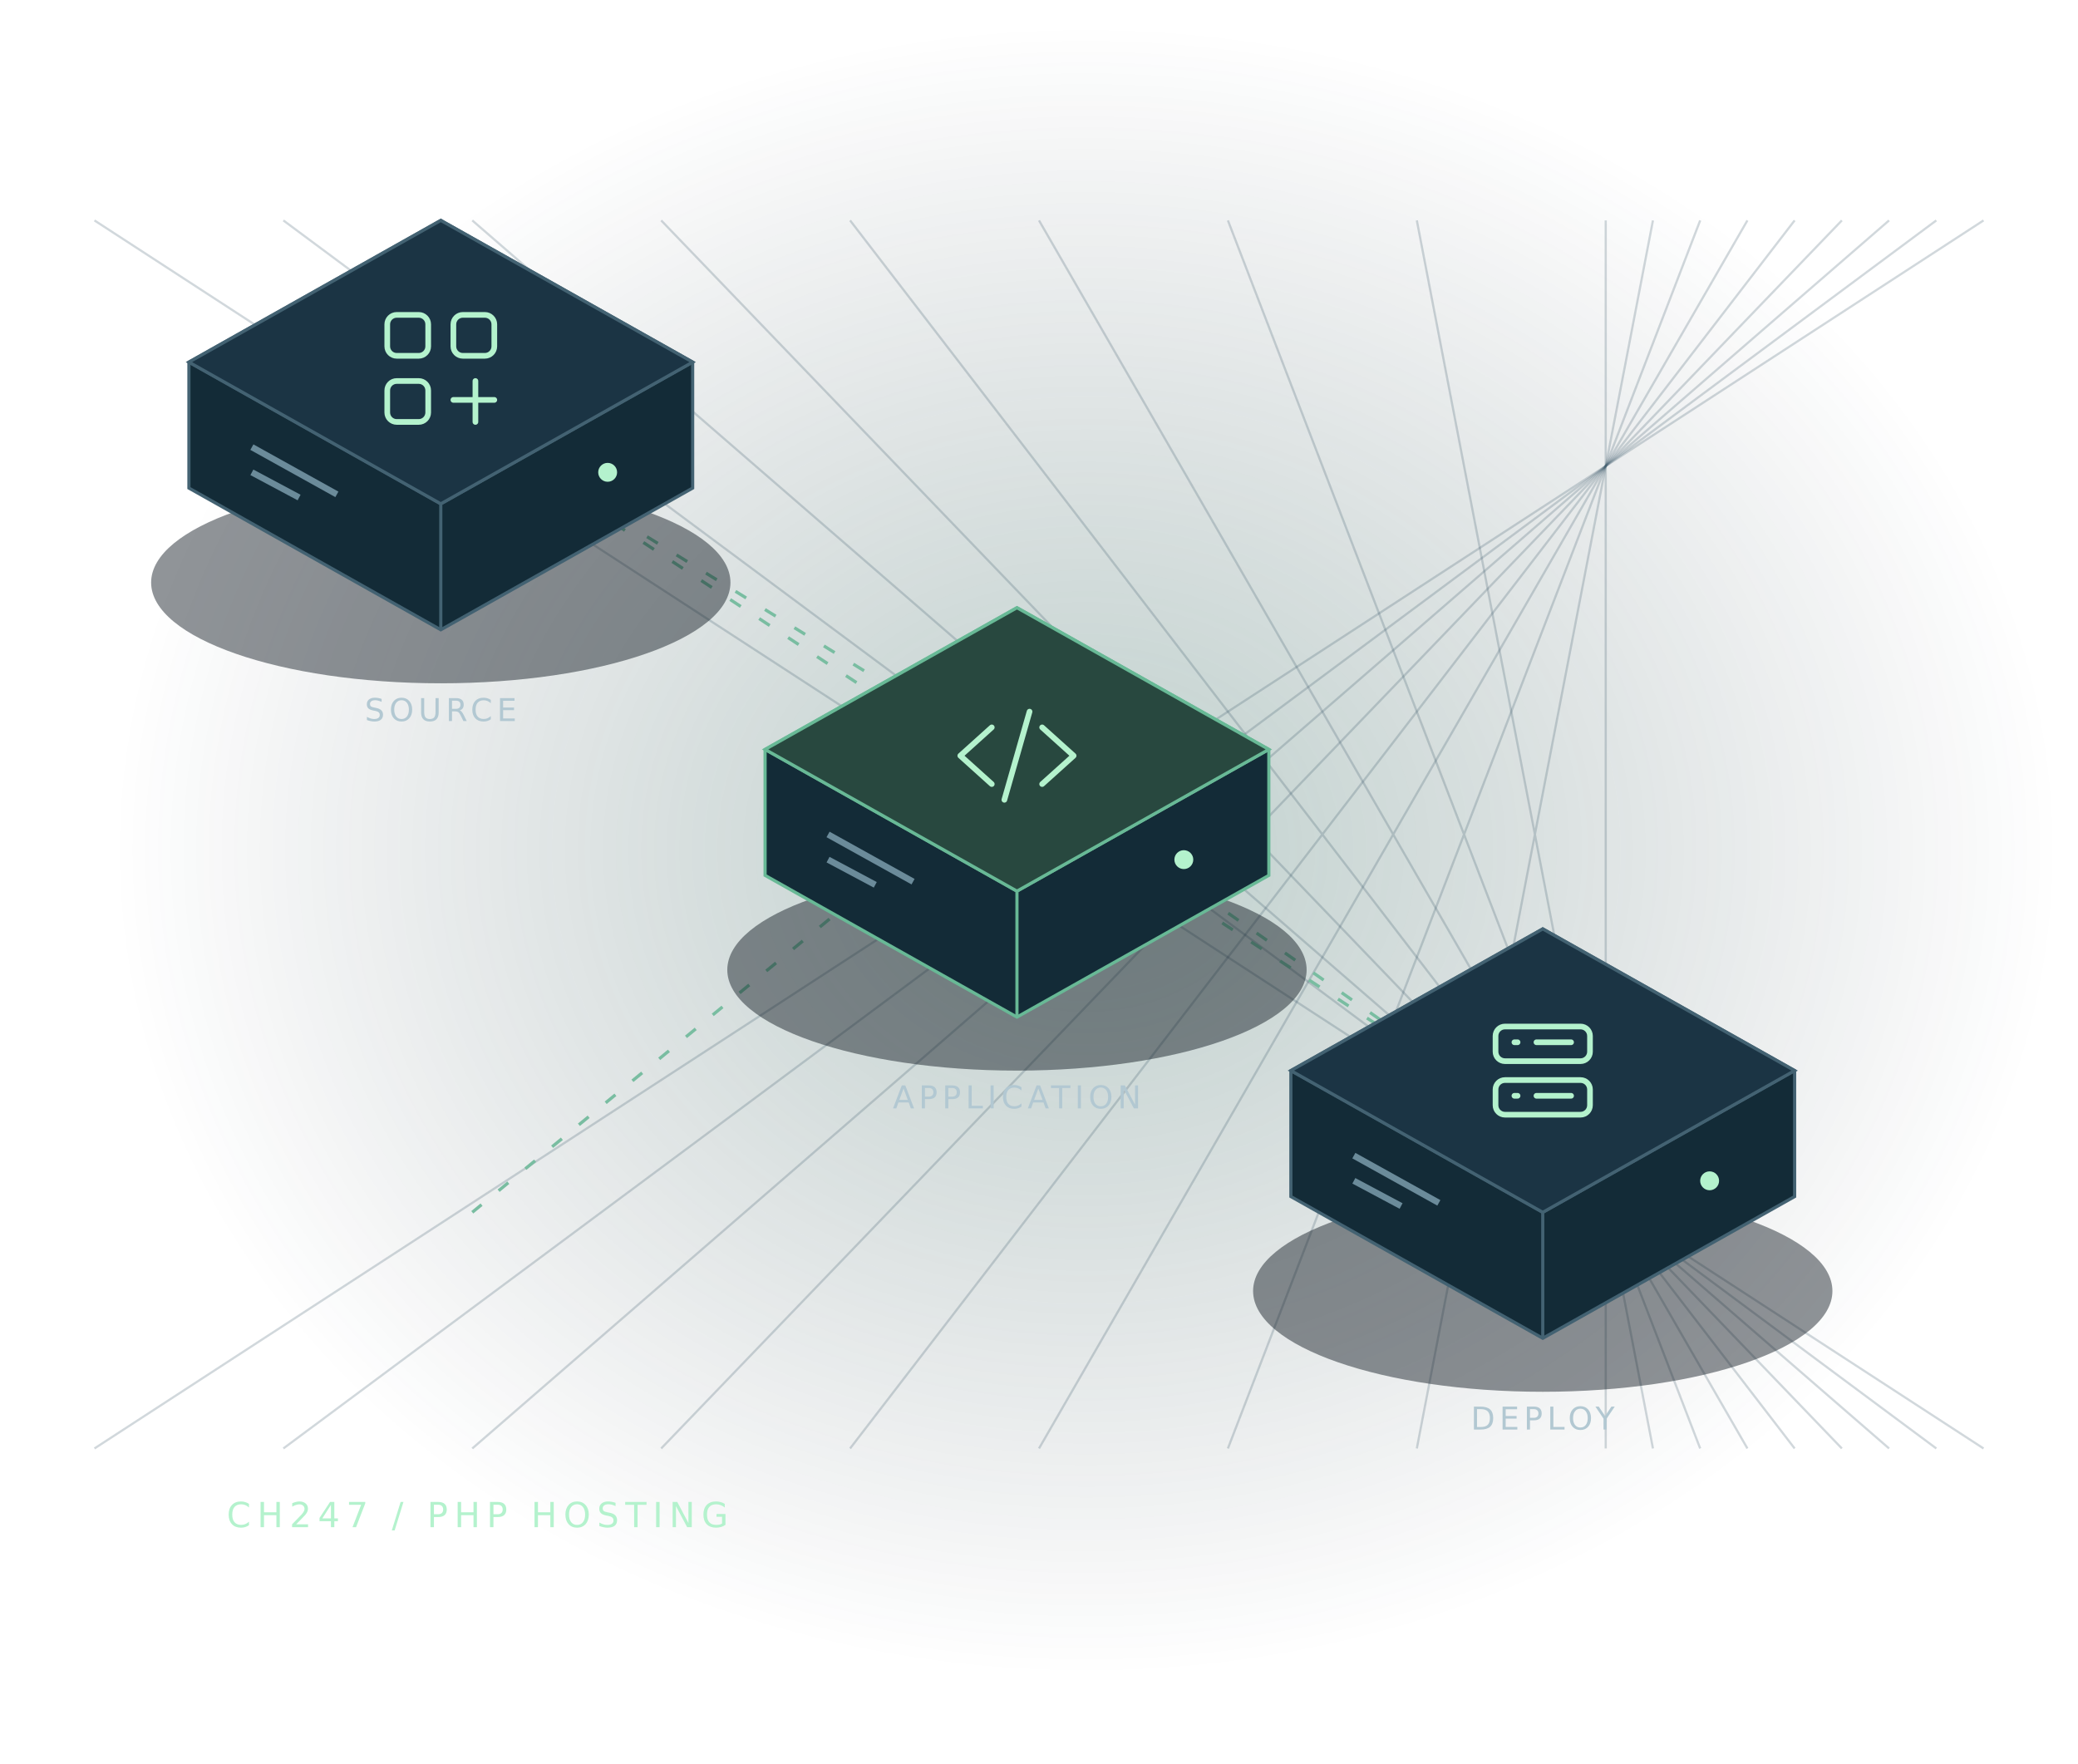
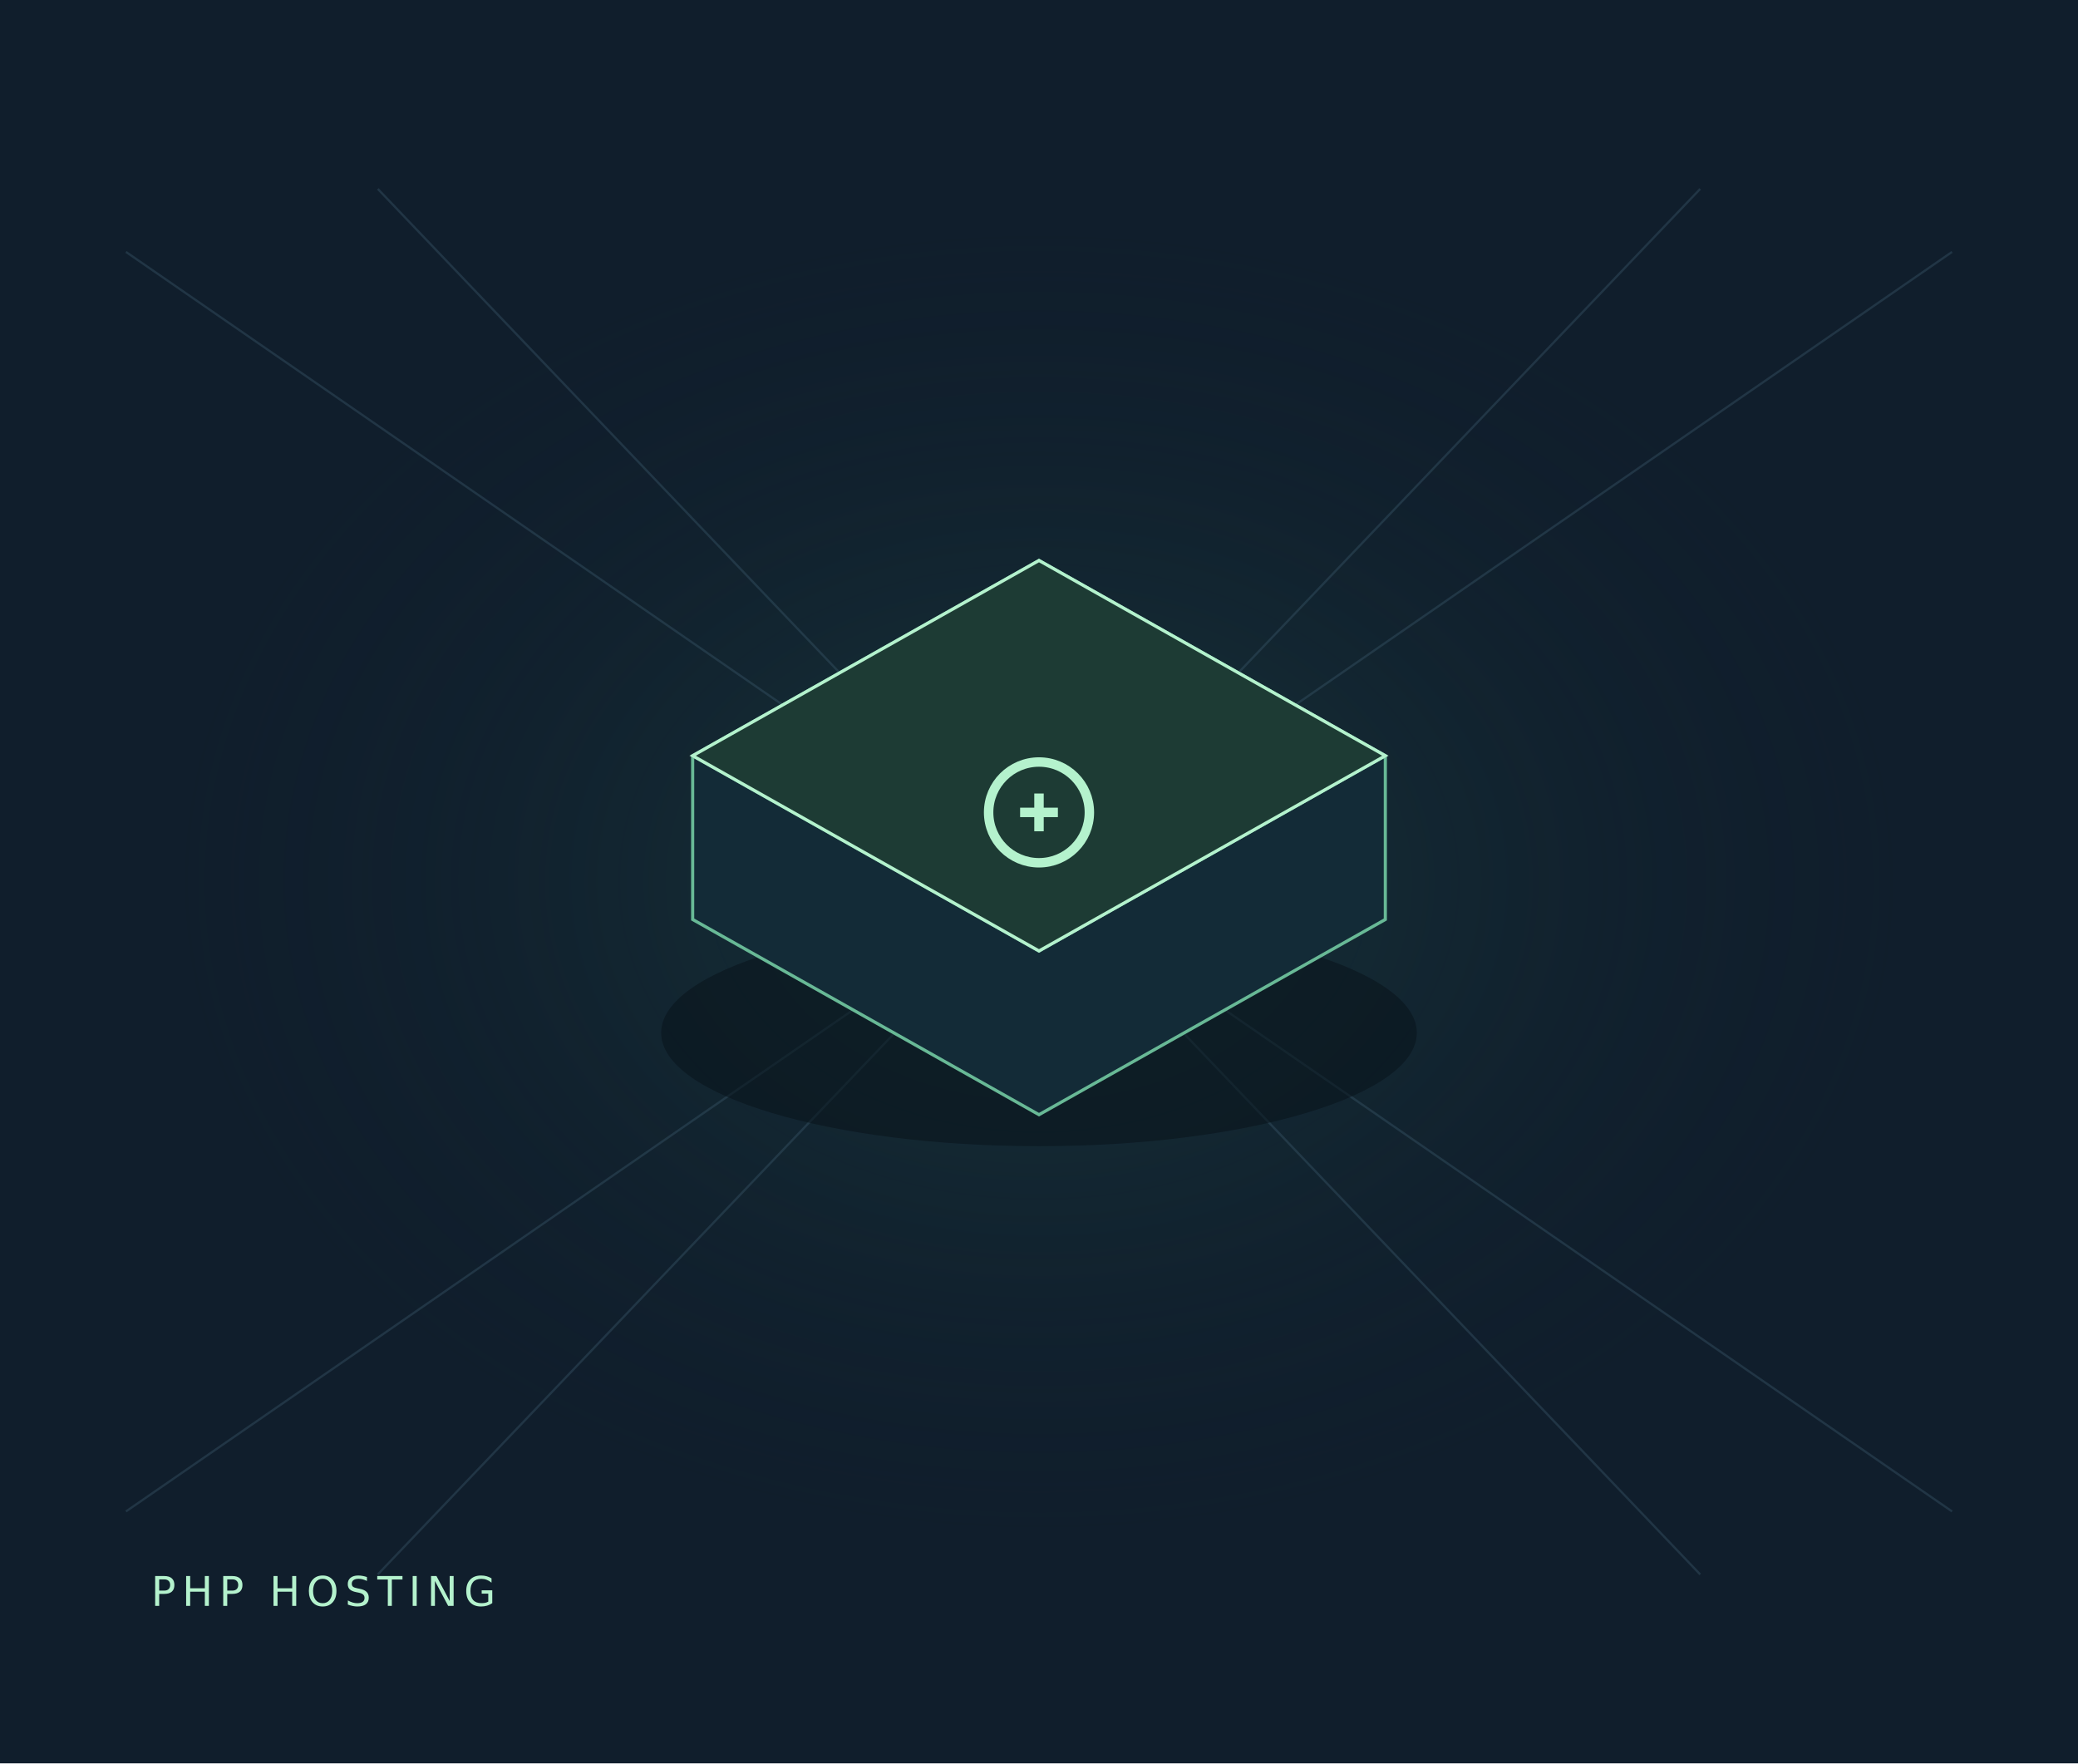
<svg xmlns="http://www.w3.org/2000/svg" viewBox="0 0 660 560" width="660" height="560" role="img">
  <defs>
    <radialGradient id="glow">
-       <stop stop-color="#266758" stop-opacity=".3" />
+       <stop stop-color="#266758" stop-opacity=".35" />
      <stop offset="1" stop-color="#101e2c" stop-opacity="0" />
    </radialGradient>
  </defs>
-   <ellipse cx="345" cy="270" rx="310" ry="265" fill="url(#glow)" />
-   <path d="M30 70 630 460M30 460 630 70" stroke="#365264" stroke-width=".7" opacity=".23" />
-   <path d="M90 70 615 460M90 460 615 70" stroke="#365264" stroke-width=".7" opacity=".23" />
-   <path d="M150 70 600 460M150 460 600 70" stroke="#365264" stroke-width=".7" opacity=".23" />
-   <path d="M210 70 585 460M210 460 585 70" stroke="#365264" stroke-width=".7" opacity=".23" />
-   <path d="M270 70 570 460M270 460 570 70" stroke="#365264" stroke-width=".7" opacity=".23" />
-   <path d="M330 70 555 460M330 460 555 70" stroke="#365264" stroke-width=".7" opacity=".23" />
-   <path d="M390 70 540 460M390 460 540 70" stroke="#365264" stroke-width=".7" opacity=".23" />
-   <path d="M450 70 525 460M450 460 525 70" stroke="#365264" stroke-width=".7" opacity=".23" />
-   <path d="M510 70 510 460M510 460 510 70" stroke="#365264" stroke-width=".7" opacity=".23" />
-   <g stroke="#79bda1" fill="none" stroke-dasharray="4 7">
-     <path d="M140 130 323 243 490 360M323 243 150 385M140 130 490 360" />
+   <rect width="660" height="560" fill="#101e2c" />
+   <ellipse cx="330" cy="280" rx="280" ry="210" fill="url(#glow)" />
+   <g fill="none" stroke="#365264" stroke-width=".7" opacity=".45">
+     <path d="M40 80 620 480M40 480 620 80M120 60 540 500M120 500 540 60" />
  </g>
-   <g transform="translate(140,120)">
-     <ellipse cx="0" cy="65" rx="92" ry="32" fill="#08121a" opacity=".45" />
-     <path d="m-80-5 80-45 80 45v40L0 80l-80-45Z" fill="#132b37" stroke="#436272" stroke-width="1" />
-     <path d="m-80-5 80 45 80-45M0 40v40" fill="none" stroke="#436272" />
-     <path d="m-80-5 80-45 80 45L0 40Z" fill="#1b3444" stroke="#436272" />
-     <path d="m-60 22 27 15m-27-7 15 8" stroke="#6b8b9a" stroke-width="2" />
-     <g transform="translate(-24,-27)">
-       <g fill="none" stroke="#b4f2cd" stroke-width="1.8" stroke-linecap="round" stroke-linejoin="round">
-         <rect x="7" y="7" width="13" height="13" rx="3" />
-         <rect x="28" y="7" width="13" height="13" rx="3" />
-         <rect x="7" y="28" width="13" height="13" rx="3" />
-         <path d="M28 34h13m-6-6v13" />
-       </g>
-     </g>
-     <circle cx="53" cy="30" r="3" fill="#b4f2cd" />
-     <text x="0" y="109" text-anchor="middle" fill="#b2c8d2" font-size="10" font-family="DejaVu Sans,Arial,sans-serif" letter-spacing="1.4">SOURCE</text>
+   <g transform="translate(330 250)">
+     <ellipse cx="0" cy="78" rx="120" ry="36" fill="#08121a" opacity=".55" />
+     <path d="m-110-10 110-62 110 62v52L0 104l-110-62Z" fill="#132b37" stroke="#68b996" />
+     <path d="m-110-10 110 62 110-62" fill="none" stroke="#68b996" />
+     <path d="m-110-10 110-62 110 62L0 52Z" fill="#1d3b34" stroke="#b4f2cd" />
+     <circle cx="0" cy="8" r="16" fill="none" stroke="#b4f2cd" stroke-width="3" />
+     <path d="M-6 8h12M0 2v12" stroke="#b4f2cd" stroke-width="3" />
  </g>
-   <g transform="translate(490,345)">
-     <ellipse cx="0" cy="65" rx="92" ry="32" fill="#08121a" opacity=".45" />
-     <path d="m-80-5 80-45 80 45v40L0 80l-80-45Z" fill="#132b37" stroke="#436272" stroke-width="1" />
-     <path d="m-80-5 80 45 80-45M0 40v40" fill="none" stroke="#436272" />
-     <path d="m-80-5 80-45 80 45L0 40Z" fill="#1b3444" stroke="#436272" />
-     <path d="m-60 22 27 15m-27-7 15 8" stroke="#6b8b9a" stroke-width="2" />
-     <g transform="translate(-24,-27)">
-       <g fill="none" stroke="#b4f2cd" stroke-width="1.8" stroke-linecap="round" stroke-linejoin="round">
-         <rect x="9" y="8" width="30" height="11" rx="3" />
-         <rect x="9" y="25" width="30" height="11" rx="3" />
-         <path d="M15 13h1m6 0h11M15 30h1m6 0h11" />
-       </g>
-     </g>
-     <circle cx="53" cy="30" r="3" fill="#b4f2cd" />
-     <text x="0" y="109" text-anchor="middle" fill="#b2c8d2" font-size="10" font-family="DejaVu Sans,Arial,sans-serif" letter-spacing="1.4">DEPLOY</text>
-   </g>
-   <g transform="translate(-7,8)">
-     <g transform="translate(330,235)">
-       <ellipse cx="0" cy="65" rx="92" ry="32" fill="#08121a" opacity=".45" />
-       <path d="m-80-5 80-45 80 45v40L0 80l-80-45Z" fill="#132b37" stroke="#68b996" stroke-width="1" />
-       <path d="m-80-5 80 45 80-45M0 40v40" fill="none" stroke="#68b996" />
-       <path d="m-80-5 80-45 80 45L0 40Z" fill="#28483f" stroke="#68b996" />
-       <path d="m-60 22 27 15m-27-7 15 8" stroke="#6b8b9a" stroke-width="2" />
-       <g transform="translate(-24,-27)">
-         <g fill="none" stroke="#b4f2cd" stroke-width="1.8" stroke-linecap="round" stroke-linejoin="round">
-           <path d="m16 15-10 9 10 9m16-18 10 9-10 9M28 10l-8 28" />
-         </g>
-       </g>
-       <circle cx="53" cy="30" r="3" fill="#b4f2cd" />
-       <text x="0" y="109" text-anchor="middle" fill="#b2c8d2" font-size="10" font-family="DejaVu Sans,Arial,sans-serif" letter-spacing="1.4">APPLICATION</text>
-     </g>
-   </g>
-   <text x="72" y="485" fill="#b4f2cd" font-size="11" font-family="DejaVu Sans,Arial,sans-serif" letter-spacing="2">CH247 / PHP HOSTING</text>
+   <text x="48" y="510" fill="#b4f2cd" font-size="13" font-family="DejaVu Sans,Arial,sans-serif" letter-spacing="2">PHP HOSTING</text>
</svg>
